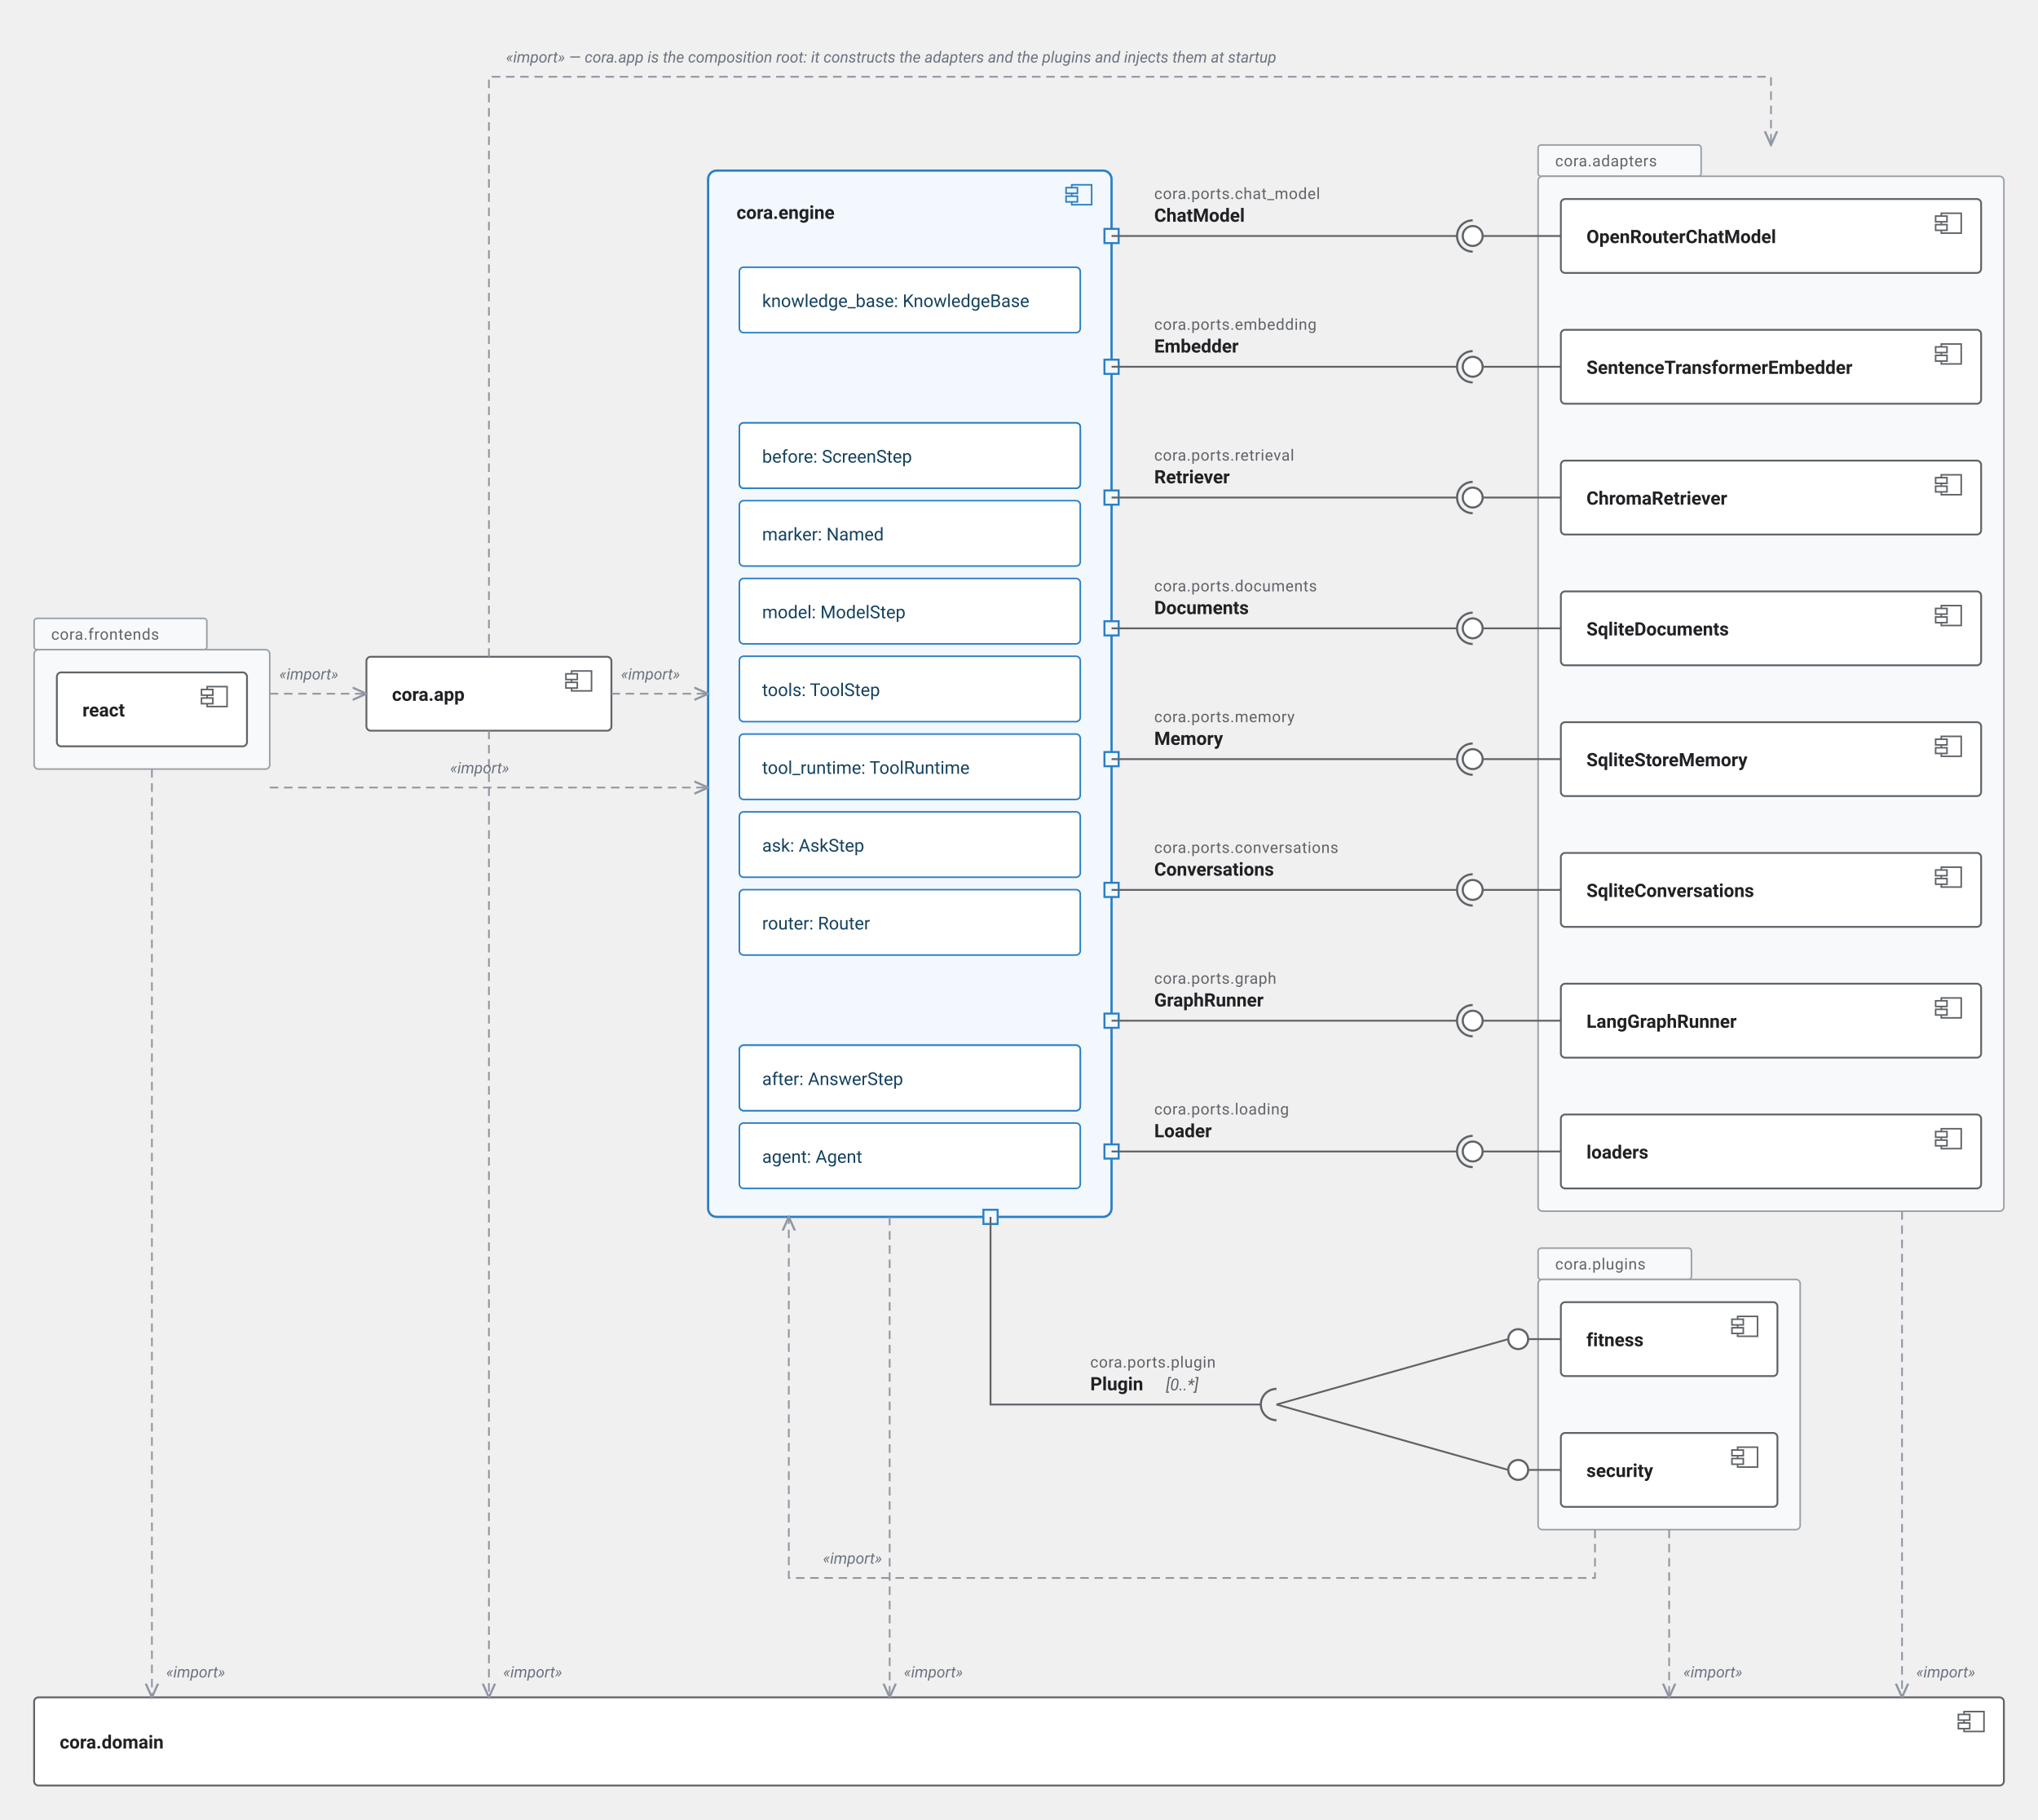
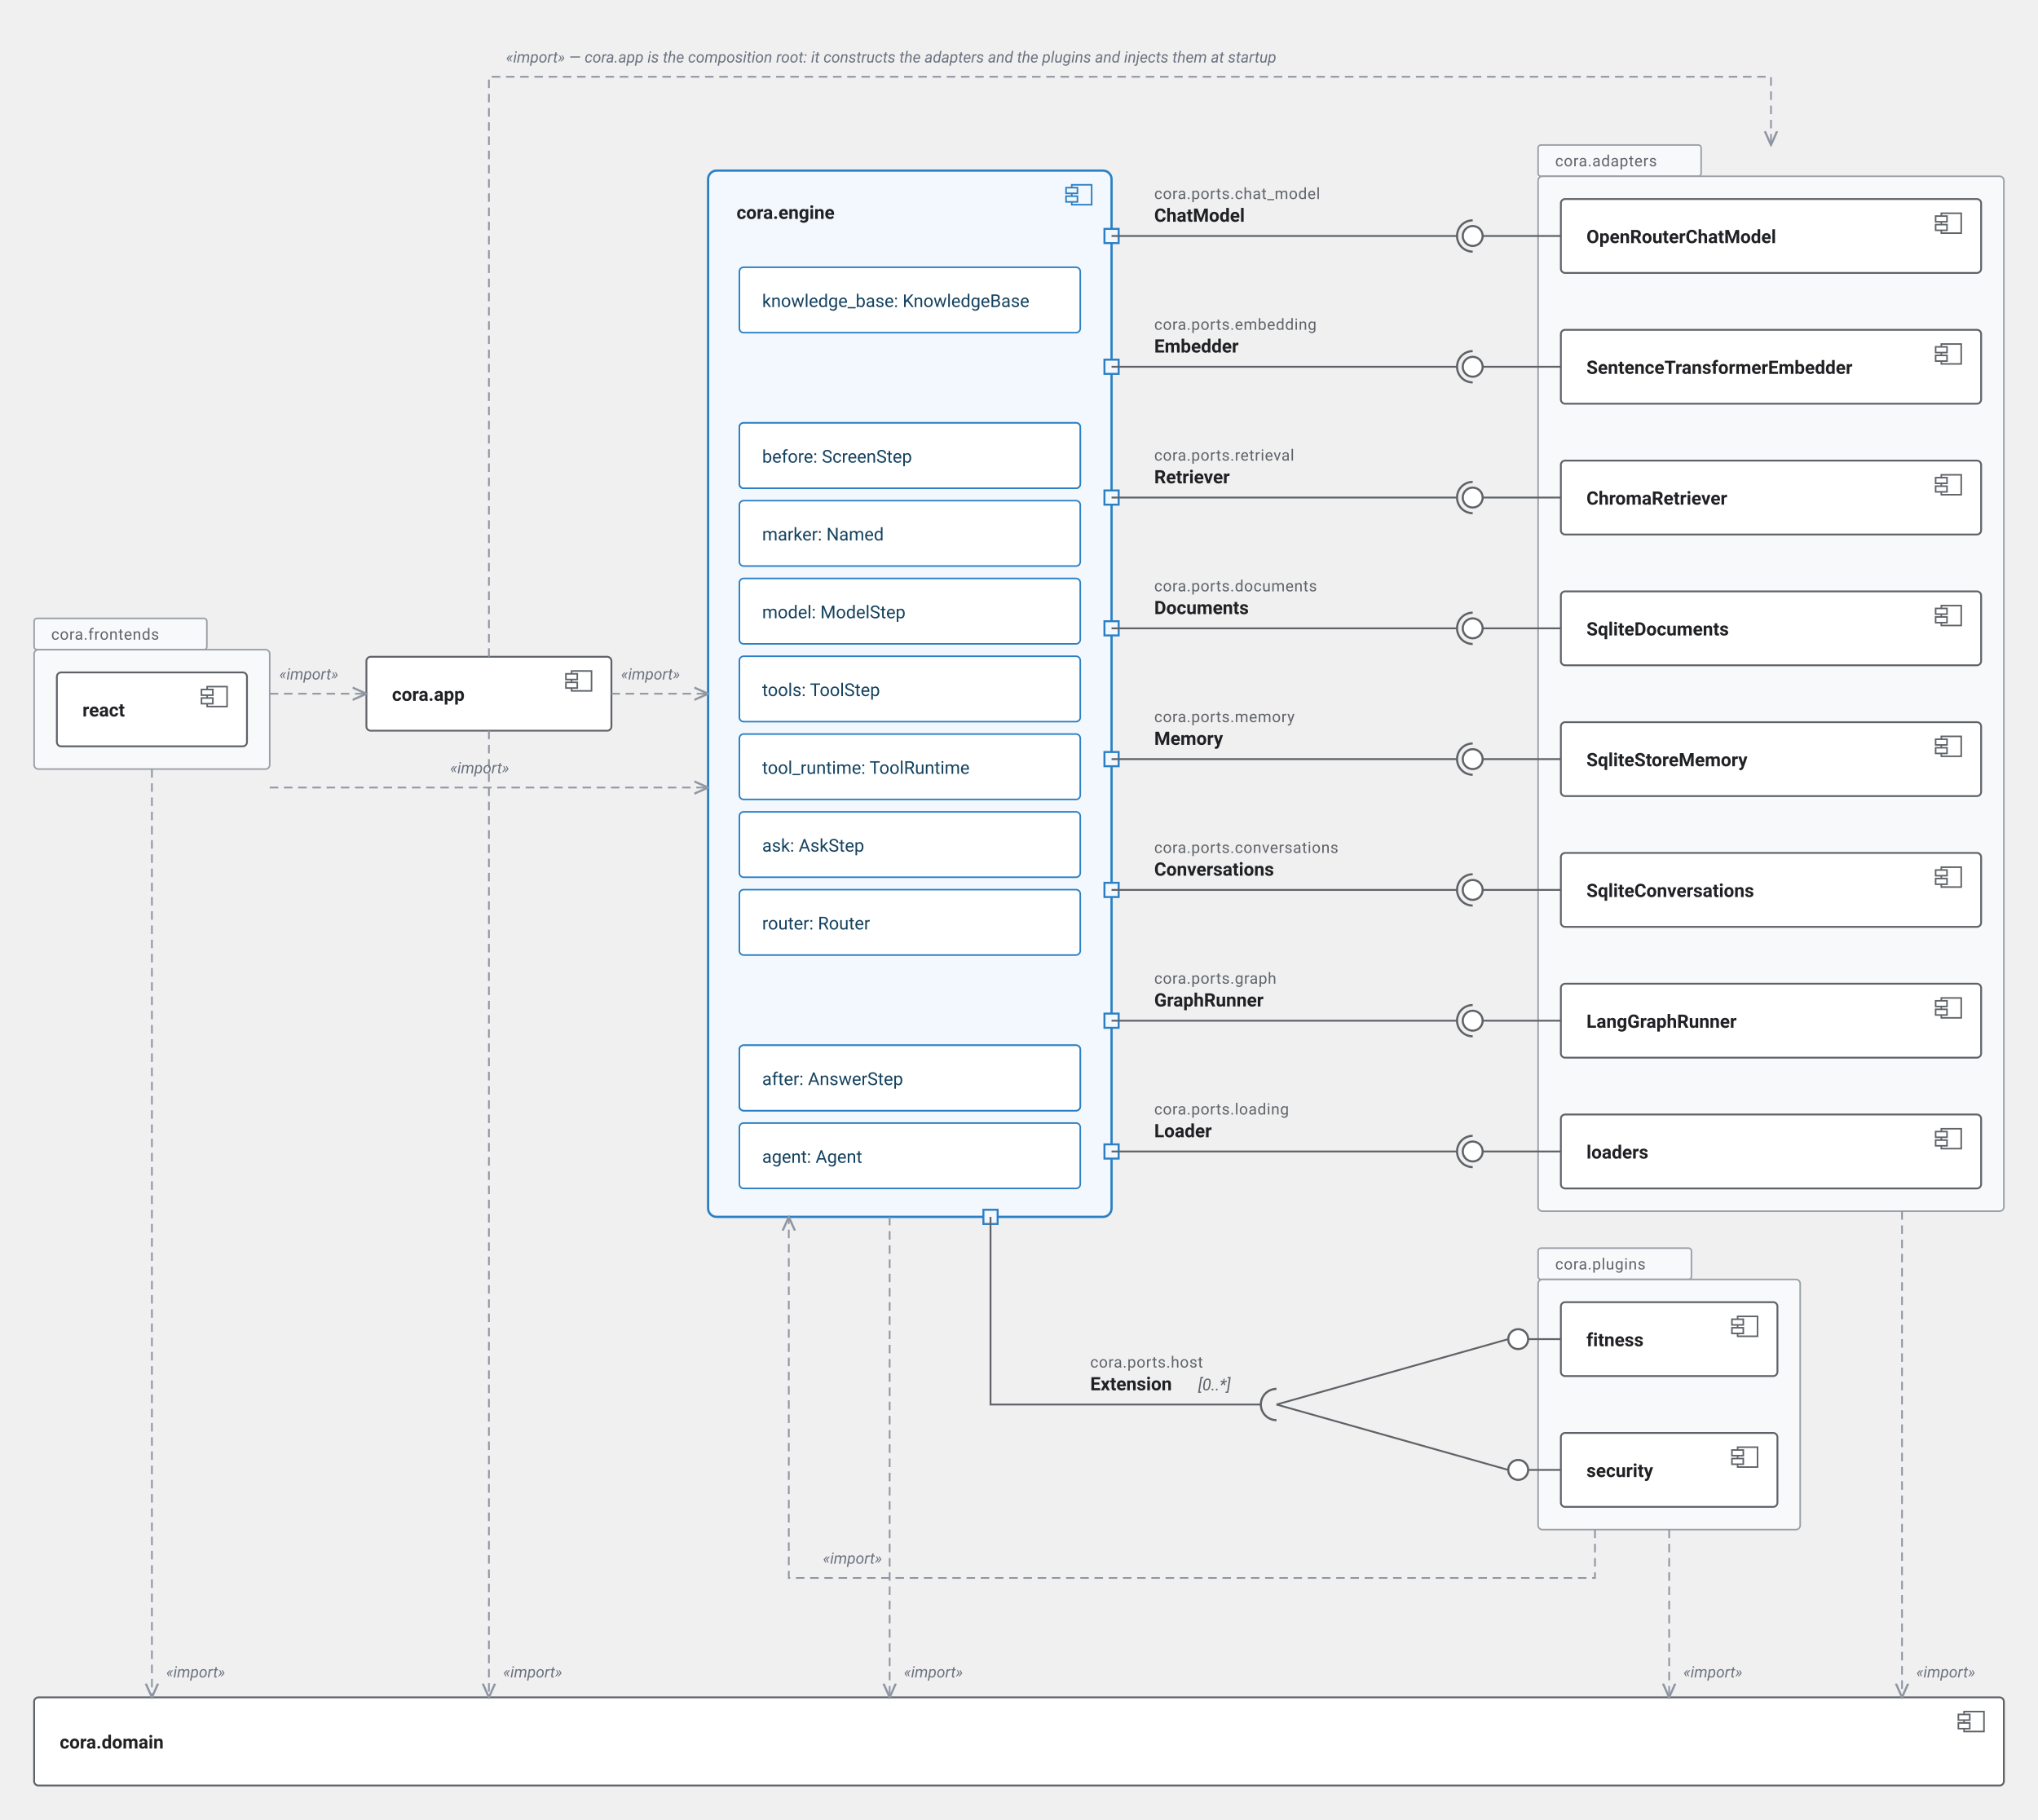
<svg xmlns="http://www.w3.org/2000/svg" viewBox="0 0 1433.35 1280" width="1433.35" height="1280" role="img" aria-label="cora as a UML component diagram: 1 frontends, an engine of 10 parts, 9 required interfaces wired to the components that provide them, and the packages each one imports. Generated by scripts/gen_component_map.py.">
  <style>
    text { font: 13px/1.4 -apple-system, "Segoe UI", Roboto, sans-serif; fill: #202124 }
    .stereotype { font-size: 11px; fill: #5f6368; letter-spacing: .03em }
    .name { font-weight: 600 }
    .role { font-size: 12.5px }
    .engine { fill: #f2f8fd; stroke: #2b7fc4; stroke-width: 1.6 }
    .part { fill: #ffffff; stroke: #2b7fc4; stroke-width: 1.1 }
    .part-name { fill: #14425f }
    .frame { fill: #f8f9fa; stroke: #9aa0a6; stroke-width: 1.1 }
    .outer { fill: #ffffff; stroke: #5f6368; stroke-width: 1.3 }
    .glyph { fill: #ffffff; stroke: #5f6368; stroke-width: 1.1 }
    .glyph-engine { fill: #f2f8fd; stroke: #2b7fc4; stroke-width: 1.1 }
    .socket-port { fill: #f2f8fd; stroke: #2b7fc4; stroke-width: 1.4 }
    .wire { stroke: #5f6368; stroke-width: 1.3; fill: none }
    .socket { stroke: #5f6368; stroke-width: 1.5; fill: none }
    .ball { fill: #ffffff; stroke: #5f6368; stroke-width: 1.5 }
    .port { fill: #202124; font-size: 13px; font-weight: 600 }
    .multiplicity { fill: #5f6368; font-size: 11.5px; font-style: italic }
    .imports { stroke: #8f96a3; stroke-width: 1.2; fill: none;
               stroke-dasharray: 6 4; marker-end: url(#import) }
    .import-label { fill: #6b7280; font-size: 11px; font-style: italic }
    @media (prefers-color-scheme: dark) {
      text { fill: #e8eaed }
      .stereotype { fill: #9aa0a6 }
      .port { fill: #e8eaed }
      .engine { fill: #10283a; stroke: #6fb6ea }
      .part { fill: #1b2b3480; stroke: #6fb6ea }
      .part-name { fill: #cfe6f7 }
      .frame { fill: #2b2c2f; stroke: #9aa0a6 }
      .outer { fill: #303134; stroke: #bdc1c6 }
      .glyph { fill: #303134; stroke: #bdc1c6 }
      .glyph-engine { fill: #10283a; stroke: #6fb6ea }
      .socket-port { fill: #10283a; stroke: #6fb6ea }
      .wire, .socket { stroke: #bdc1c6 }
      .ball { fill: #303134; stroke: #bdc1c6 }
    }
  </style>
  <defs>
    <marker id="import" viewBox="0 0 10 10" refX="9" refY="5" markerWidth="9" markerHeight="9" orient="auto-start-reverse">
      <path d="M 0 1 L 9 5 L 0 9" fill="none" stroke="#8f96a3" stroke-width="1.4" />
    </marker>
  </defs>
  <rect x="24" y="435" width="121.48" height="22" rx="2" class="frame" />
  <rect x="24" y="457" width="165.7" height="84" rx="3" class="frame" />
  <text x="36" y="450" class="stereotype" text-anchor="start">cora.frontends</text>
  <rect x="1081.77" y="102" width="114.66" height="22" rx="2" class="frame" />
  <rect x="1081.77" y="124" width="327.58" height="728" rx="3" class="frame" />
  <text x="1093.77" y="117" class="stereotype" text-anchor="start">cora.adapters</text>
  <rect x="1081.77" y="878" width="107.84" height="22" rx="2" class="frame" />
  <rect x="1081.77" y="900" width="184.32" height="176" rx="3" class="frame" />
  <text x="1093.77" y="893" class="stereotype" text-anchor="start">cora.plugins</text>
  <rect x="498.02" y="120" width="283.75" height="736" rx="6" class="engine" />
  <text x="518.02" y="154" class="name" text-anchor="start">cora.engine</text>
  <rect x="753.77" y="130" width="14" height="14" class="glyph-engine" />
  <rect x="749.77" y="132" width="8" height="4" class="glyph-engine" />
  <rect x="749.77" y="138" width="8" height="4" class="glyph-engine" />
  <rect x="520.02" y="188" width="239.75" height="46" rx="3" class="part" />
  <text x="536.02" y="216" class="part-name role" text-anchor="start">knowledge_base: KnowledgeBase</text>
  <rect x="520.02" y="297.455" width="239.75" height="46" rx="3" class="part" />
  <text x="536.02" y="325.455" class="part-name role" text-anchor="start">before: Named</text>
  <rect x="520.02" y="297.455" width="239.75" height="46" rx="3" class="part" />
  <text x="536.02" y="325.455" class="part-name role" text-anchor="start">before: ScreenStep</text>
  <rect x="520.02" y="352.182" width="239.75" height="46" rx="3" class="part" />
  <text x="536.02" y="380.182" class="part-name role" text-anchor="start">marker: Named</text>
  <rect x="520.02" y="406.909" width="239.75" height="46" rx="3" class="part" />
  <text x="536.02" y="434.909" class="part-name role" text-anchor="start">model: ModelStep</text>
  <rect x="520.02" y="461.636" width="239.75" height="46" rx="3" class="part" />
  <text x="536.02" y="489.636" class="part-name role" text-anchor="start">tools: ToolStep</text>
  <rect x="520.02" y="516.364" width="239.75" height="46" rx="3" class="part" />
  <text x="536.02" y="544.364" class="part-name role" text-anchor="start">tool_runtime: ToolRuntime</text>
  <rect x="520.02" y="571.091" width="239.75" height="46" rx="3" class="part" />
  <text x="536.02" y="599.091" class="part-name role" text-anchor="start">ask: AskStep</text>
  <rect x="520.02" y="625.818" width="239.75" height="46" rx="3" class="part" />
  <text x="536.02" y="653.818" class="part-name role" text-anchor="start">router: Router</text>
  <rect x="520.02" y="735.273" width="239.75" height="46" rx="3" class="part" />
  <text x="536.02" y="763.273" class="part-name role" text-anchor="start">after: Named</text>
  <rect x="520.02" y="735.273" width="239.75" height="46" rx="3" class="part" />
  <text x="536.02" y="763.273" class="part-name role" text-anchor="start">after: AnswerStep</text>
  <rect x="520.02" y="790" width="239.75" height="46" rx="3" class="part" />
  <text x="536.02" y="818" class="part-name role" text-anchor="start">agent: Agent</text>
  <rect x="40" y="473" width="133.7" height="52" rx="3" class="outer" />
  <text x="58" y="504" class="name" text-anchor="start">react</text>
  <rect x="145.7" y="483" width="14" height="14" class="glyph" />
  <rect x="141.7" y="485" width="8" height="4" class="glyph" />
  <rect x="141.7" y="491" width="8" height="4" class="glyph" />
  <rect x="257.7" y="462" width="172.32" height="52" rx="3" class="outer" />
  <text x="275.7" y="493" class="name" text-anchor="start">cora.app</text>
  <rect x="402.02" y="472" width="14" height="14" class="glyph" />
  <rect x="398.02" y="474" width="8" height="4" class="glyph" />
  <rect x="398.02" y="480" width="8" height="4" class="glyph" />
  <rect x="24" y="1194" width="1385.35" height="62" rx="3" class="outer" />
  <text x="42" y="1230" class="name" text-anchor="start">cora.domain</text>
  <rect x="1381.35" y="1204" width="14" height="14" class="glyph" />
  <rect x="1377.35" y="1206" width="8" height="4" class="glyph" />
  <rect x="1377.35" y="1212" width="8" height="4" class="glyph" />
  <rect x="1097.77" y="140" width="295.58" height="52" rx="3" class="outer" />
  <text x="1115.77" y="171" class="name" text-anchor="start">OpenRouterChatModel</text>
  <rect x="1365.35" y="150" width="14" height="14" class="glyph" />
  <rect x="1361.35" y="152" width="8" height="4" class="glyph" />
  <rect x="1361.35" y="158" width="8" height="4" class="glyph" />
  <rect x="1097.77" y="232" width="295.58" height="52" rx="3" class="outer" />
  <text x="1115.77" y="263" class="name" text-anchor="start">SentenceTransformerEmbedder</text>
  <rect x="1365.35" y="242" width="14" height="14" class="glyph" />
  <rect x="1361.35" y="244" width="8" height="4" class="glyph" />
  <rect x="1361.35" y="250" width="8" height="4" class="glyph" />
  <rect x="1097.77" y="324" width="295.58" height="52" rx="3" class="outer" />
  <text x="1115.77" y="355" class="name" text-anchor="start">ChromaRetriever</text>
  <rect x="1365.35" y="334" width="14" height="14" class="glyph" />
  <rect x="1361.35" y="336" width="8" height="4" class="glyph" />
  <rect x="1361.35" y="342" width="8" height="4" class="glyph" />
  <rect x="1097.77" y="416" width="295.58" height="52" rx="3" class="outer" />
  <text x="1115.77" y="447" class="name" text-anchor="start">SqliteDocuments</text>
  <rect x="1365.35" y="426" width="14" height="14" class="glyph" />
  <rect x="1361.35" y="428" width="8" height="4" class="glyph" />
  <rect x="1361.35" y="434" width="8" height="4" class="glyph" />
  <rect x="1097.77" y="508" width="295.58" height="52" rx="3" class="outer" />
  <text x="1115.77" y="539" class="name" text-anchor="start">SqliteStoreMemory</text>
  <rect x="1365.35" y="518" width="14" height="14" class="glyph" />
  <rect x="1361.35" y="520" width="8" height="4" class="glyph" />
  <rect x="1361.35" y="526" width="8" height="4" class="glyph" />
  <rect x="1097.77" y="600" width="295.58" height="52" rx="3" class="outer" />
  <text x="1115.77" y="631" class="name" text-anchor="start">SqliteConversations</text>
  <rect x="1365.35" y="610" width="14" height="14" class="glyph" />
  <rect x="1361.35" y="612" width="8" height="4" class="glyph" />
  <rect x="1361.35" y="618" width="8" height="4" class="glyph" />
  <rect x="1097.77" y="692" width="295.58" height="52" rx="3" class="outer" />
  <text x="1115.77" y="723" class="name" text-anchor="start">LangGraphRunner</text>
  <rect x="1365.35" y="702" width="14" height="14" class="glyph" />
  <rect x="1361.35" y="704" width="8" height="4" class="glyph" />
  <rect x="1361.35" y="710" width="8" height="4" class="glyph" />
  <rect x="1097.77" y="784" width="295.58" height="52" rx="3" class="outer" />
  <text x="1115.77" y="815" class="name" text-anchor="start">loaders</text>
  <rect x="1365.35" y="794" width="14" height="14" class="glyph" />
  <rect x="1361.35" y="796" width="8" height="4" class="glyph" />
  <rect x="1361.35" y="802" width="8" height="4" class="glyph" />
  <rect x="1097.77" y="916" width="152.32" height="52" rx="3" class="outer" />
  <text x="1115.77" y="947" class="name" text-anchor="start">fitness</text>
  <rect x="1222.09" y="926" width="14" height="14" class="glyph" />
  <rect x="1218.09" y="928" width="8" height="4" class="glyph" />
  <rect x="1218.09" y="934" width="8" height="4" class="glyph" />
  <rect x="1097.77" y="1008" width="152.32" height="52" rx="3" class="outer" />
  <text x="1115.77" y="1039" class="name" text-anchor="start">security</text>
  <rect x="1222.09" y="1018" width="14" height="14" class="glyph" />
  <rect x="1218.09" y="1020" width="8" height="4" class="glyph" />
  <rect x="1218.09" y="1026" width="8" height="4" class="glyph" />
  <rect x="776.77" y="161" width="10" height="10" class="socket-port" />
  <path d="M 781.77 166 L 1024.77 166" class="wire" />
  <path d="M 1035.77 155 A 11 11 0 0 0 1035.77 177" class="socket" />
  <circle cx="1035.77" cy="166" r="7" class="ball" />
  <path d="M 1042.77 166 L 1097.77 166" class="wire" />
  <text x="811.77" y="140" class="stereotype" text-anchor="start">cora.ports.chat_model</text>
  <text x="811.77" y="156" class="port" text-anchor="start">ChatModel</text>
  <rect x="776.77" y="253" width="10" height="10" class="socket-port" />
  <path d="M 781.77 258 L 1024.77 258" class="wire" />
  <path d="M 1035.77 247 A 11 11 0 0 0 1035.77 269" class="socket" />
  <circle cx="1035.77" cy="258" r="7" class="ball" />
  <path d="M 1042.77 258 L 1097.77 258" class="wire" />
  <text x="811.77" y="232" class="stereotype" text-anchor="start">cora.ports.embedding</text>
  <text x="811.77" y="248" class="port" text-anchor="start">Embedder</text>
  <rect x="776.77" y="345" width="10" height="10" class="socket-port" />
  <path d="M 781.77 350 L 1024.77 350" class="wire" />
  <path d="M 1035.77 339 A 11 11 0 0 0 1035.77 361" class="socket" />
  <circle cx="1035.77" cy="350" r="7" class="ball" />
  <path d="M 1042.77 350 L 1097.77 350" class="wire" />
  <text x="811.77" y="324" class="stereotype" text-anchor="start">cora.ports.retrieval</text>
  <text x="811.77" y="340" class="port" text-anchor="start">Retriever</text>
  <rect x="776.77" y="437" width="10" height="10" class="socket-port" />
  <path d="M 781.77 442 L 1024.77 442" class="wire" />
  <path d="M 1035.77 431 A 11 11 0 0 0 1035.77 453" class="socket" />
  <circle cx="1035.77" cy="442" r="7" class="ball" />
  <path d="M 1042.77 442 L 1097.77 442" class="wire" />
  <text x="811.77" y="416" class="stereotype" text-anchor="start">cora.ports.documents</text>
  <text x="811.77" y="432" class="port" text-anchor="start">Documents</text>
  <rect x="776.77" y="529" width="10" height="10" class="socket-port" />
  <path d="M 781.77 534 L 1024.77 534" class="wire" />
  <path d="M 1035.77 523 A 11 11 0 0 0 1035.77 545" class="socket" />
  <circle cx="1035.77" cy="534" r="7" class="ball" />
  <path d="M 1042.77 534 L 1097.77 534" class="wire" />
  <text x="811.77" y="508" class="stereotype" text-anchor="start">cora.ports.memory</text>
  <text x="811.77" y="524" class="port" text-anchor="start">Memory</text>
  <rect x="776.77" y="621" width="10" height="10" class="socket-port" />
  <path d="M 781.77 626 L 1024.77 626" class="wire" />
  <path d="M 1035.77 615 A 11 11 0 0 0 1035.77 637" class="socket" />
  <circle cx="1035.77" cy="626" r="7" class="ball" />
  <path d="M 1042.77 626 L 1097.77 626" class="wire" />
  <text x="811.77" y="600" class="stereotype" text-anchor="start">cora.ports.conversations</text>
  <text x="811.77" y="616" class="port" text-anchor="start">Conversations</text>
  <rect x="776.77" y="713" width="10" height="10" class="socket-port" />
  <path d="M 781.77 718 L 1024.77 718" class="wire" />
  <path d="M 1035.77 707 A 11 11 0 0 0 1035.77 729" class="socket" />
  <circle cx="1035.77" cy="718" r="7" class="ball" />
  <path d="M 1042.77 718 L 1097.77 718" class="wire" />
  <text x="811.77" y="692" class="stereotype" text-anchor="start">cora.ports.graph</text>
  <text x="811.77" y="708" class="port" text-anchor="start">GraphRunner</text>
  <rect x="776.77" y="805" width="10" height="10" class="socket-port" />
  <path d="M 781.77 810 L 1024.77 810" class="wire" />
  <path d="M 1035.77 799 A 11 11 0 0 0 1035.77 821" class="socket" />
  <circle cx="1035.77" cy="810" r="7" class="ball" />
  <path d="M 1042.77 810 L 1097.77 810" class="wire" />
  <text x="811.77" y="784" class="stereotype" text-anchor="start">cora.ports.loading</text>
  <text x="811.77" y="800" class="port" text-anchor="start">Loader</text>
  <rect x="691.645" y="851" width="10" height="10" class="socket-port" />
  <path d="M 696.645 856 L 696.645 988 L 886.77 988" class="wire" />
  <path d="M 897.77 977 A 11 11 0 0 0 897.77 999" class="socket" />
-   <text x="766.77" y="962" class="stereotype" text-anchor="start">cora.ports.plugin</text>
-   <text x="766.77" y="978" class="port" text-anchor="start">Plugin</text>
-   <text x="820.01" y="978" class="multiplicity" text-anchor="start">[0..*]</text>
+   <text x="766.77" y="962" class="stereotype" text-anchor="start">cora.ports.host</text>
+   <text x="766.77" y="978" class="port" text-anchor="start">Extension</text>
+   <text x="842.63" y="978" class="multiplicity" text-anchor="start">[0..*]</text>
  <path d="M 897.77 988 L 1060.77 942" class="wire" />
  <circle cx="1067.77" cy="942" r="7" class="ball" />
  <path d="M 1074.77 942 L 1097.77 942" class="wire" />
  <path d="M 897.77 988 L 1060.77 1034" class="wire" />
  <circle cx="1067.77" cy="1034" r="7" class="ball" />
  <path d="M 1074.77 1034 L 1097.77 1034" class="wire" />
  <path d="M 1337.72 852 L 1337.72 1194" class="imports" />
  <text x="1347.72" y="1180" class="import-label" text-anchor="start">«import»</text>
  <path d="M 343.86 462 L 343.86 54 L 1245.56 54 L 1245.56 102" class="imports" />
  <text x="355.86" y="44" class="import-label" text-anchor="start">«import» — cora.app is the composition root: it constructs the adapters and the plugins and injects them at startup</text>
  <path d="M 343.86 514 L 343.86 1194" class="imports" />
  <text x="353.86" y="1180" class="import-label" text-anchor="start">«import»</text>
  <path d="M 430.02 488 L 498.02 488" class="imports" />
  <text x="436.74" y="478" class="import-label" text-anchor="start">«import»</text>
  <path d="M 625.707 856 L 625.707 1194" class="imports" />
  <text x="635.707" y="1180" class="import-label" text-anchor="start">«import»</text>
  <path d="M 189.7 488 L 257.7 488" class="imports" />
  <text x="196.42" y="478" class="import-label" text-anchor="start">«import»</text>
  <path d="M 106.85 541 L 106.85 1194" class="imports" />
  <text x="116.85" y="1180" class="import-label" text-anchor="start">«import»</text>
  <path d="M 189.7 554 L 498.02 554" class="imports" />
  <text x="316.58" y="544" class="import-label" text-anchor="start">«import»</text>
  <path d="M 1173.93 1076 L 1173.93 1194" class="imports" />
  <text x="1183.93" y="1180" class="import-label" text-anchor="start">«import»</text>
  <path d="M 1121.77 1076 L 1121.77 1110 L 554.77 1110 L 554.77 856" class="imports" />
  <text x="578.77" y="1100" class="import-label" text-anchor="start">«import»</text>
</svg>
